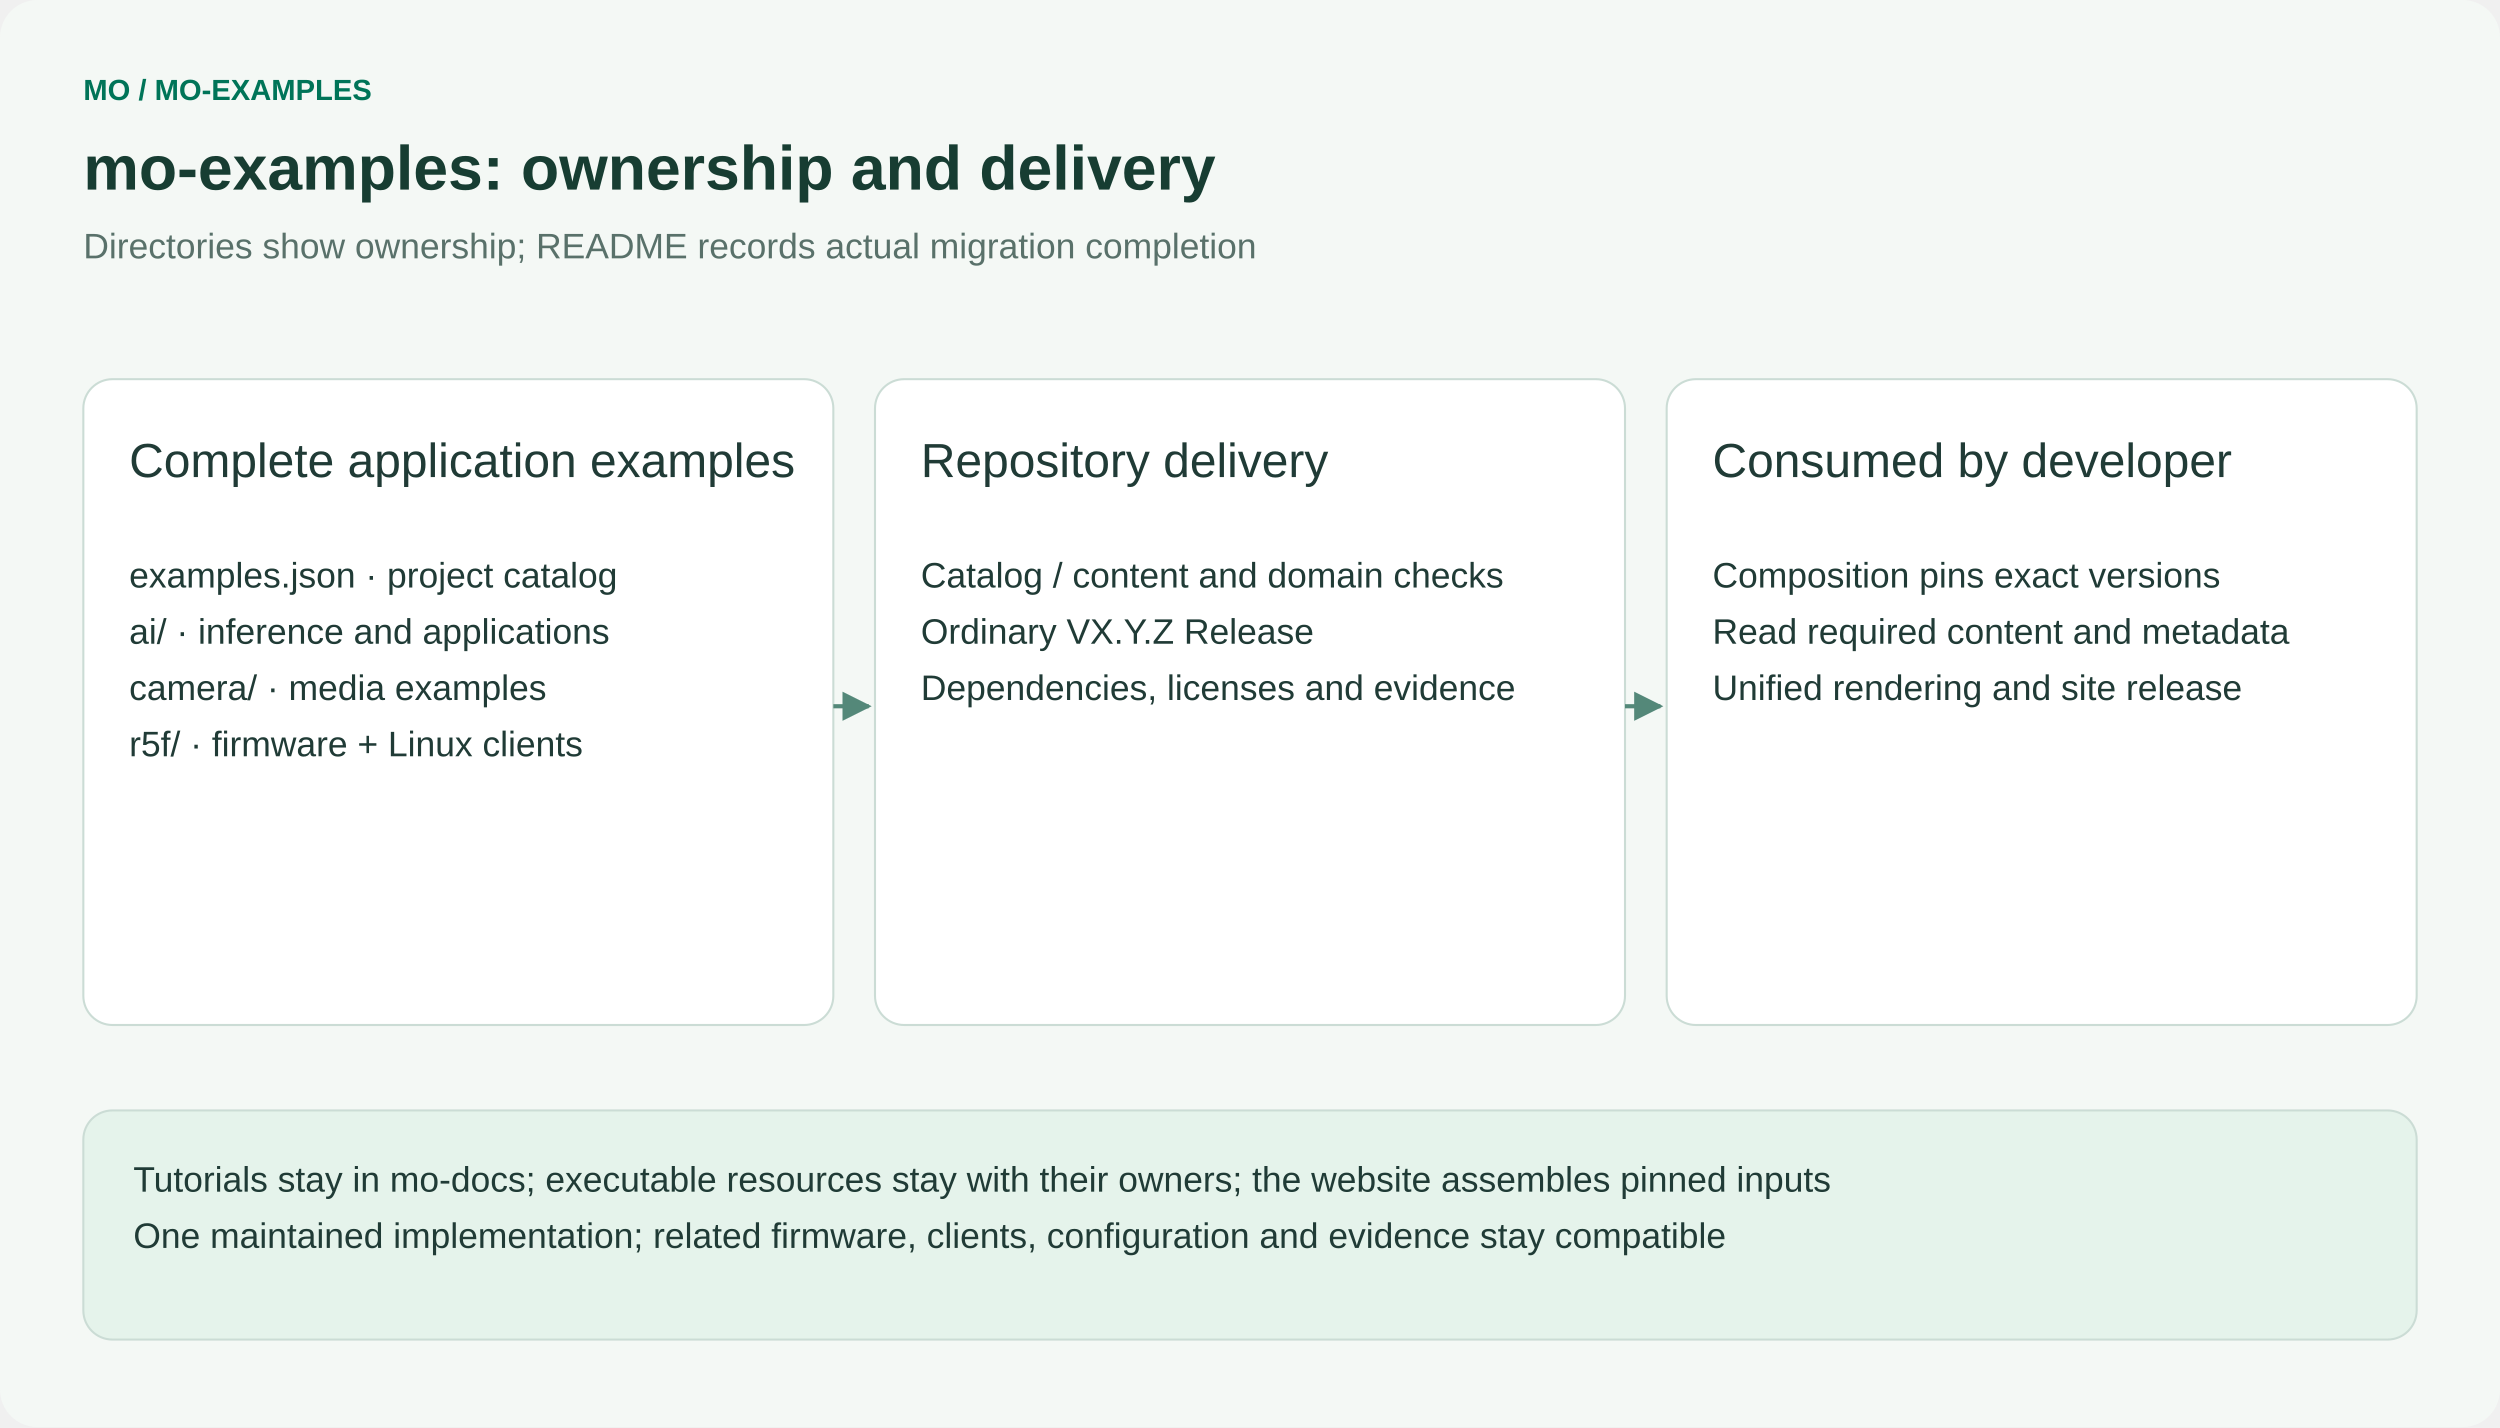
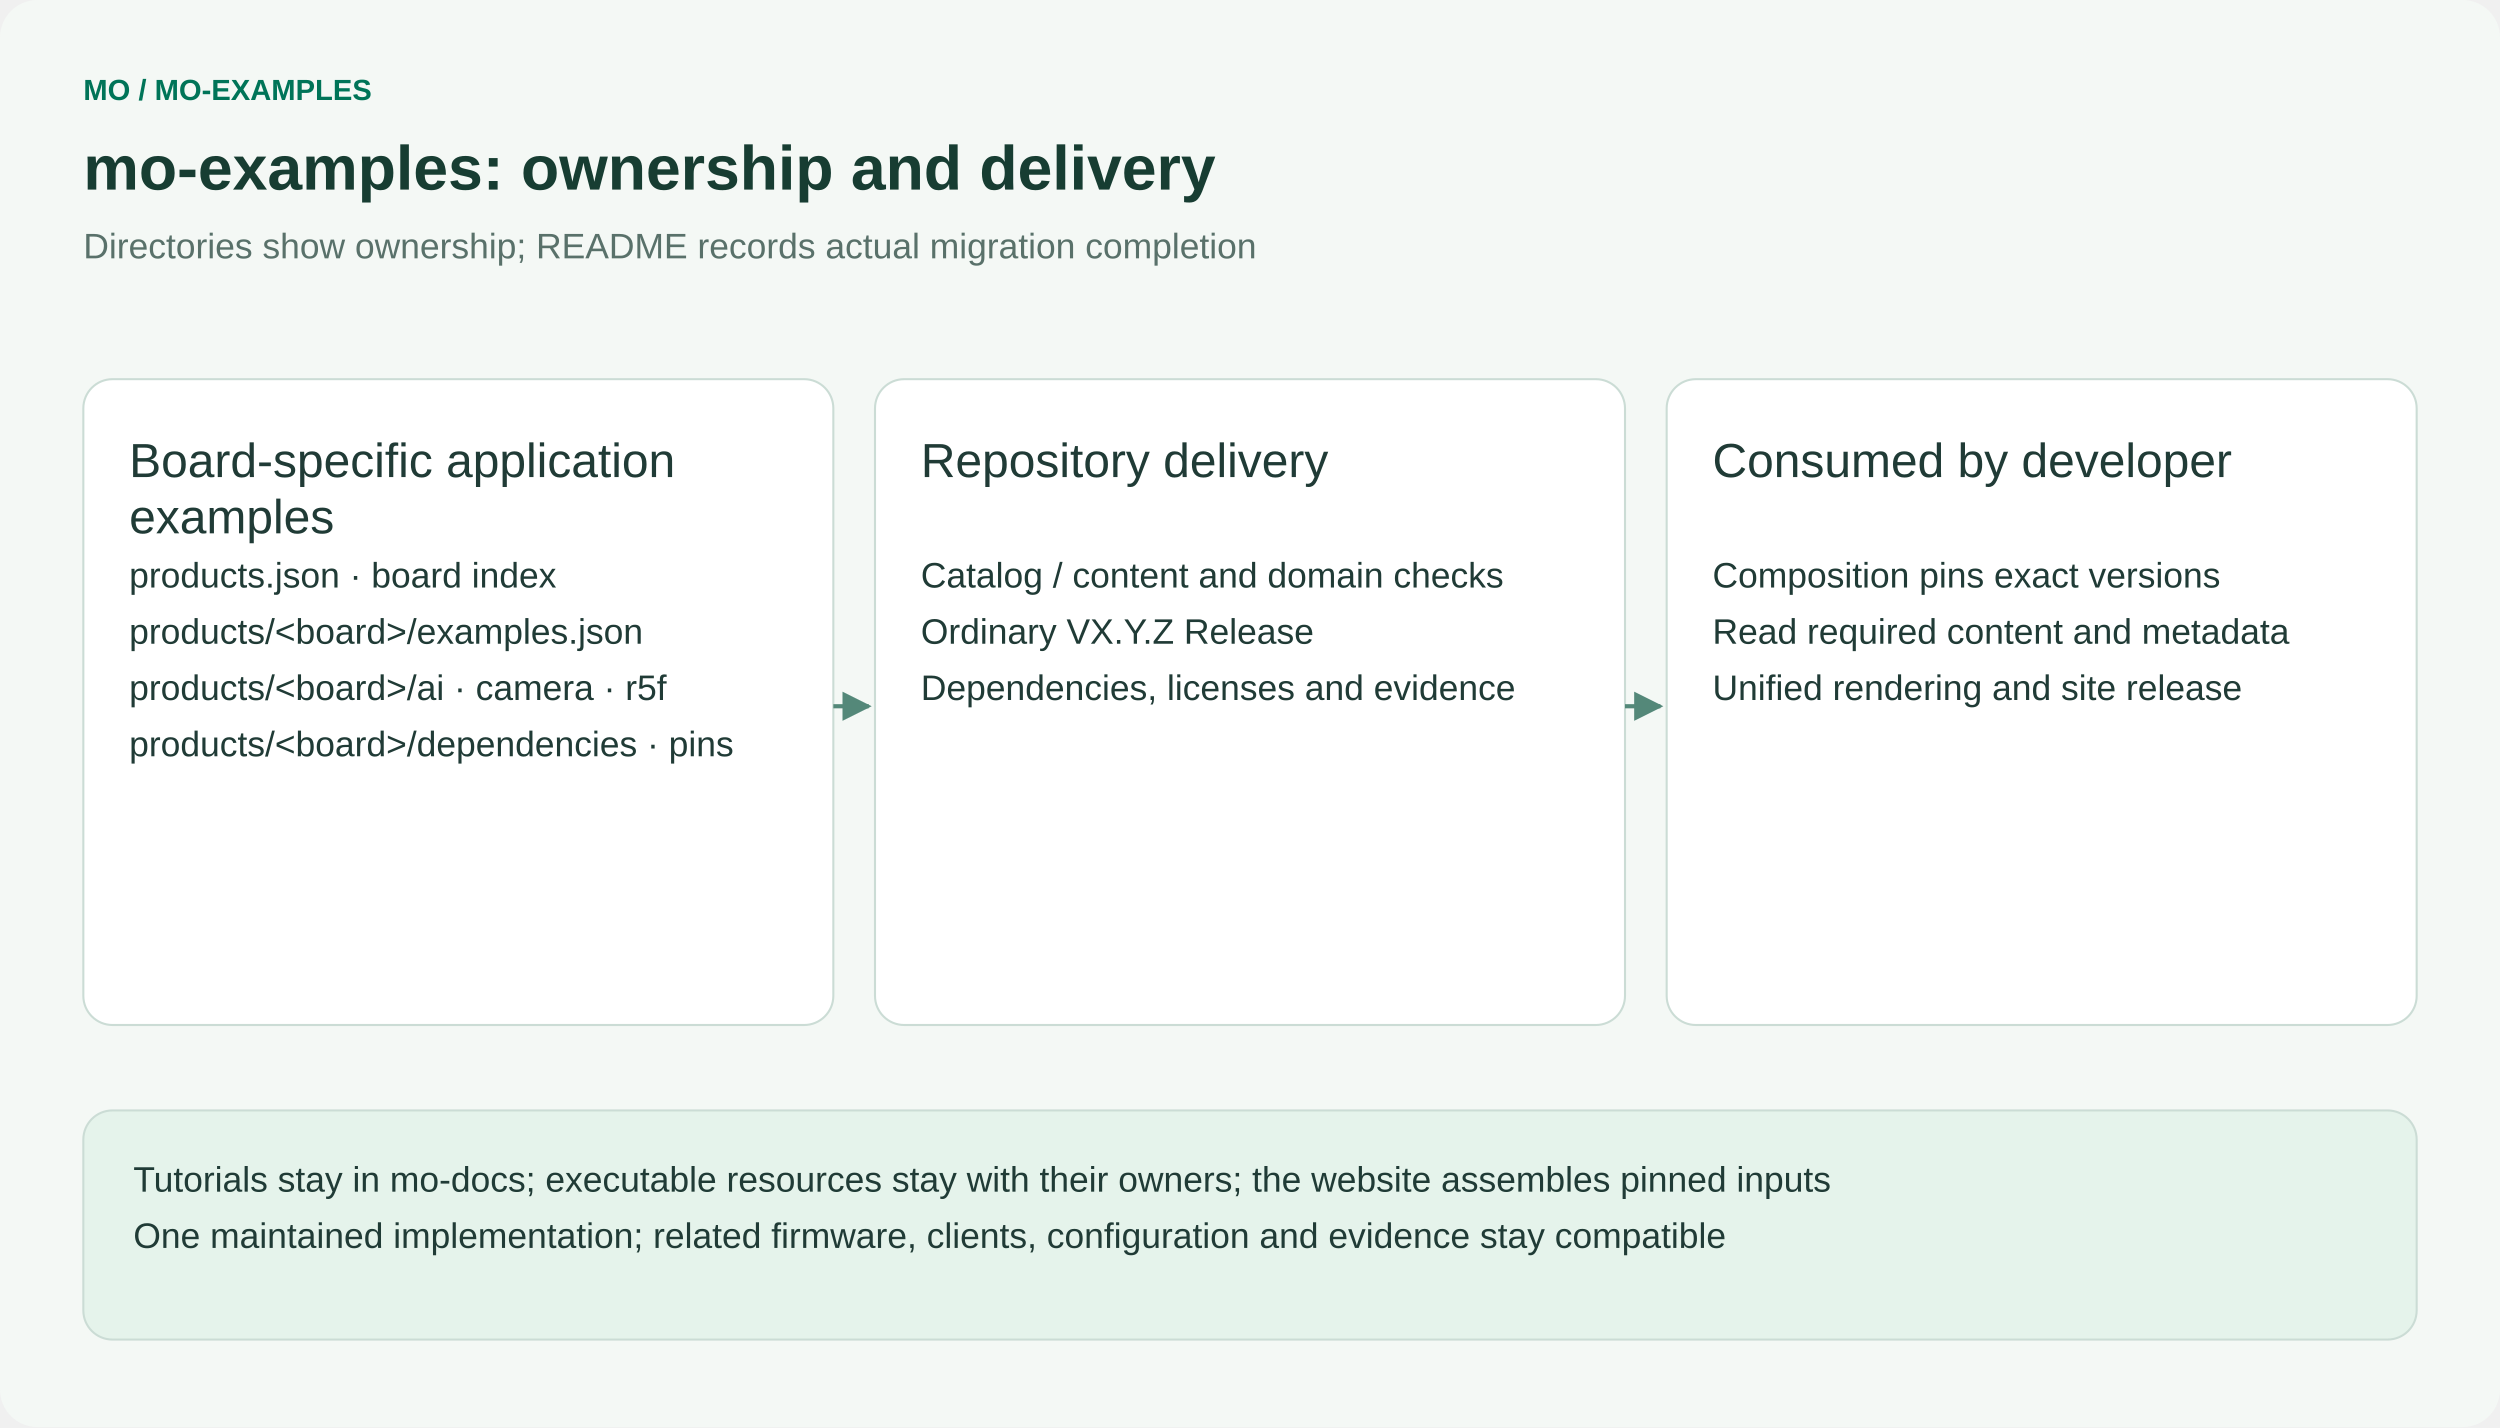
<svg xmlns="http://www.w3.org/2000/svg" viewBox="0 0 1200 685" role="img" aria-labelledby="title desc">
  <defs>
    <marker id="arrow" viewBox="0 0 10 10" refX="9" refY="5" markerWidth="7" markerHeight="7" orient="auto">
      <path d="M0 0 10 5 0 10z" fill="#548879" />
    </marker>
  </defs>
  <rect width="1200" height="685" rx="18" fill="#f4f8f5" />
  <g font-family="Arial, Noto Sans CJK SC, Microsoft YaHei, sans-serif">
    <text x="40" y="48" font-size="14" fill="#007458" font-weight="700">MO / MO-EXAMPLES</text>
    <text x="40" y="91" font-size="30" fill="#173d32" font-weight="700">mo-examples: ownership and delivery</text>
    <text x="40" y="124" font-size="17" fill="#59716a" font-weight="400">Directories show ownership; README records actual migration completion</text>
    <rect x="40" y="182" width="360" height="310" rx="14" fill="#fff" stroke="#cbdcd5" />
-     <text x="62" y="229" font-size="23" fill="#203b36" font-weight="400">Complete application examples</text>
-     <text x="62" y="282" font-size="17" fill="#203b36" font-weight="400">examples.json · project catalog</text>
-     <text x="62" y="309" font-size="17" fill="#203b36" font-weight="400">ai/ · inference and applications</text>
-     <text x="62" y="336" font-size="17" fill="#203b36" font-weight="400">camera/ · media examples</text>
-     <text x="62" y="363" font-size="17" fill="#203b36" font-weight="400">r5f/ · firmware + Linux clients</text>
+     <text x="62" y="229" font-size="23" fill="#203b36" font-weight="400">Board-specific application</text>
+     <text x="62" y="256" font-size="23" fill="#203b36" font-weight="400">examples</text>
+     <text x="62" y="282" font-size="17" fill="#203b36" font-weight="400">products.json · board index</text>
+     <text x="62" y="309" font-size="17" fill="#203b36" font-weight="400">products/&lt;board&gt;/examples.json</text>
+     <text x="62" y="336" font-size="17" fill="#203b36" font-weight="400">products/&lt;board&gt;/ai · camera · r5f</text>
+     <text x="62" y="363" font-size="17" fill="#203b36" font-weight="400">products/&lt;board&gt;/dependencies · pins</text>
    <path d="M400 339h17" fill="none" stroke="#548879" stroke-width="2" marker-end="url(#arrow)" />
    <rect x="420" y="182" width="360" height="310" rx="14" fill="#fff" stroke="#cbdcd5" />
    <text x="442" y="229" font-size="23" fill="#203b36" font-weight="400">Repository delivery</text>
    <text x="442" y="282" font-size="17" fill="#203b36" font-weight="400">Catalog / content and domain checks</text>
    <text x="442" y="309" font-size="17" fill="#203b36" font-weight="400">Ordinary VX.Y.Z Release</text>
    <text x="442" y="336" font-size="17" fill="#203b36" font-weight="400">Dependencies, licenses and evidence</text>
    <path d="M780 339h17" fill="none" stroke="#548879" stroke-width="2" marker-end="url(#arrow)" />
    <rect x="800" y="182" width="360" height="310" rx="14" fill="#fff" stroke="#cbdcd5" />
    <text x="822" y="229" font-size="23" fill="#203b36" font-weight="400">Consumed by developer</text>
    <text x="822" y="282" font-size="17" fill="#203b36" font-weight="400">Composition pins exact versions</text>
    <text x="822" y="309" font-size="17" fill="#203b36" font-weight="400">Read required content and metadata</text>
    <text x="822" y="336" font-size="17" fill="#203b36" font-weight="400">Unified rendering and site release</text>
    <rect x="40" y="533" width="1120" height="110" rx="14" fill="#e5f3eb" stroke="#cbdcd5" />
    <text x="64" y="572" font-size="17" fill="#203b36" font-weight="400">Tutorials stay in mo-docs; executable resources stay with their owners; the website assembles pinned inputs</text>
    <text x="64" y="599" font-size="17" fill="#203b36" font-weight="400">One maintained implementation; related firmware, clients, configuration and evidence stay compatible</text>
  </g>
</svg>
